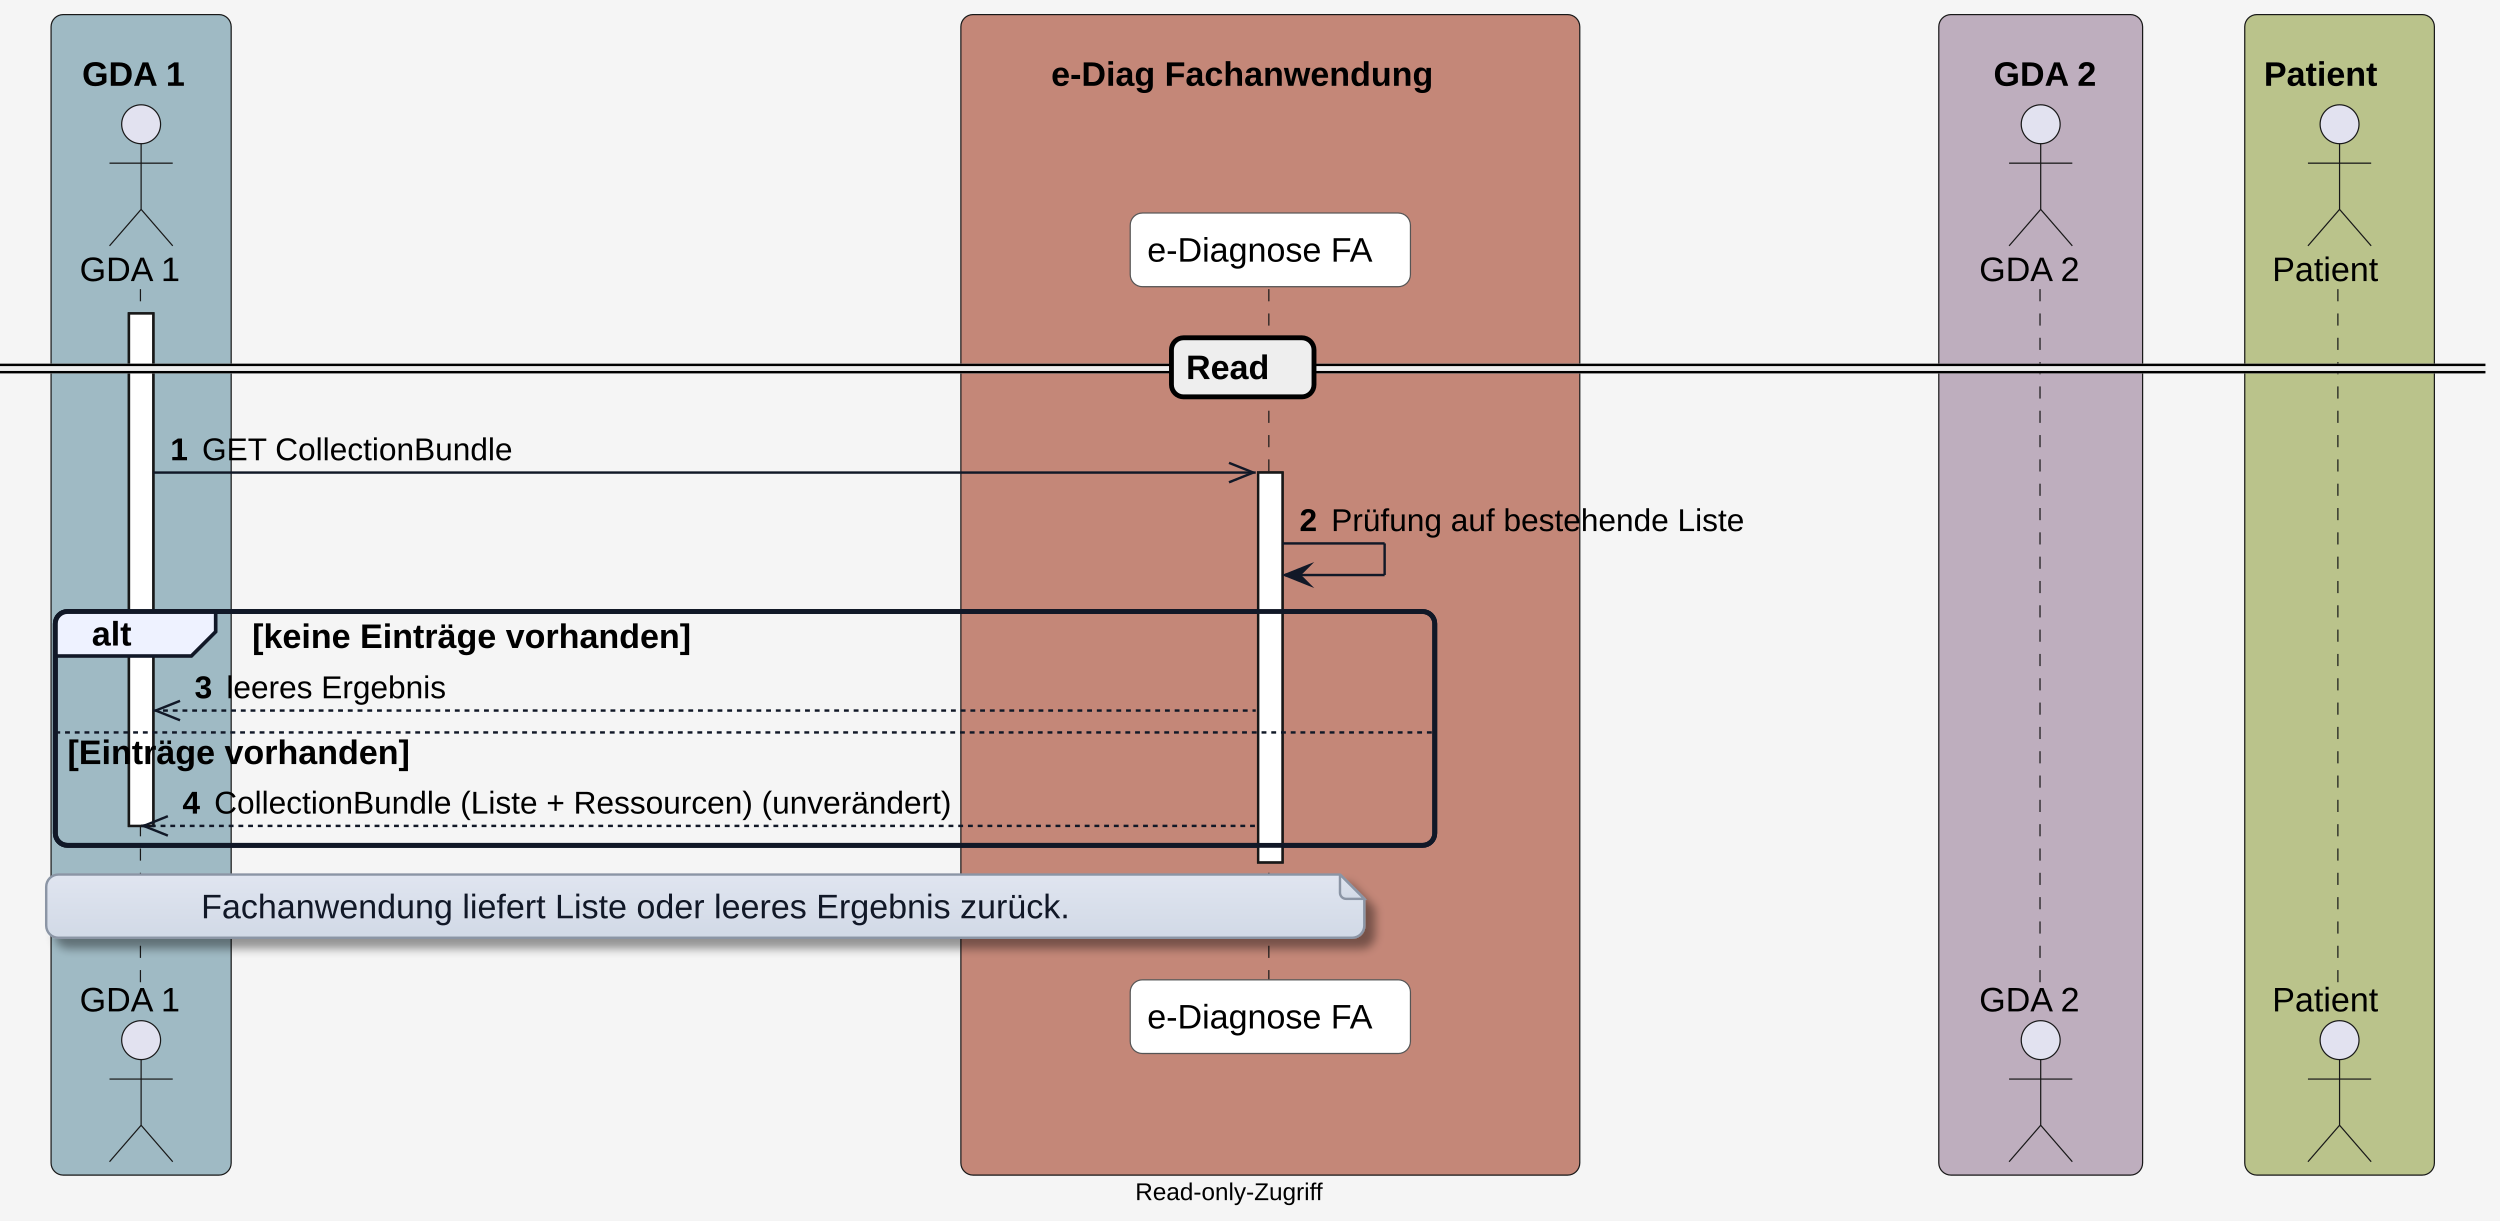
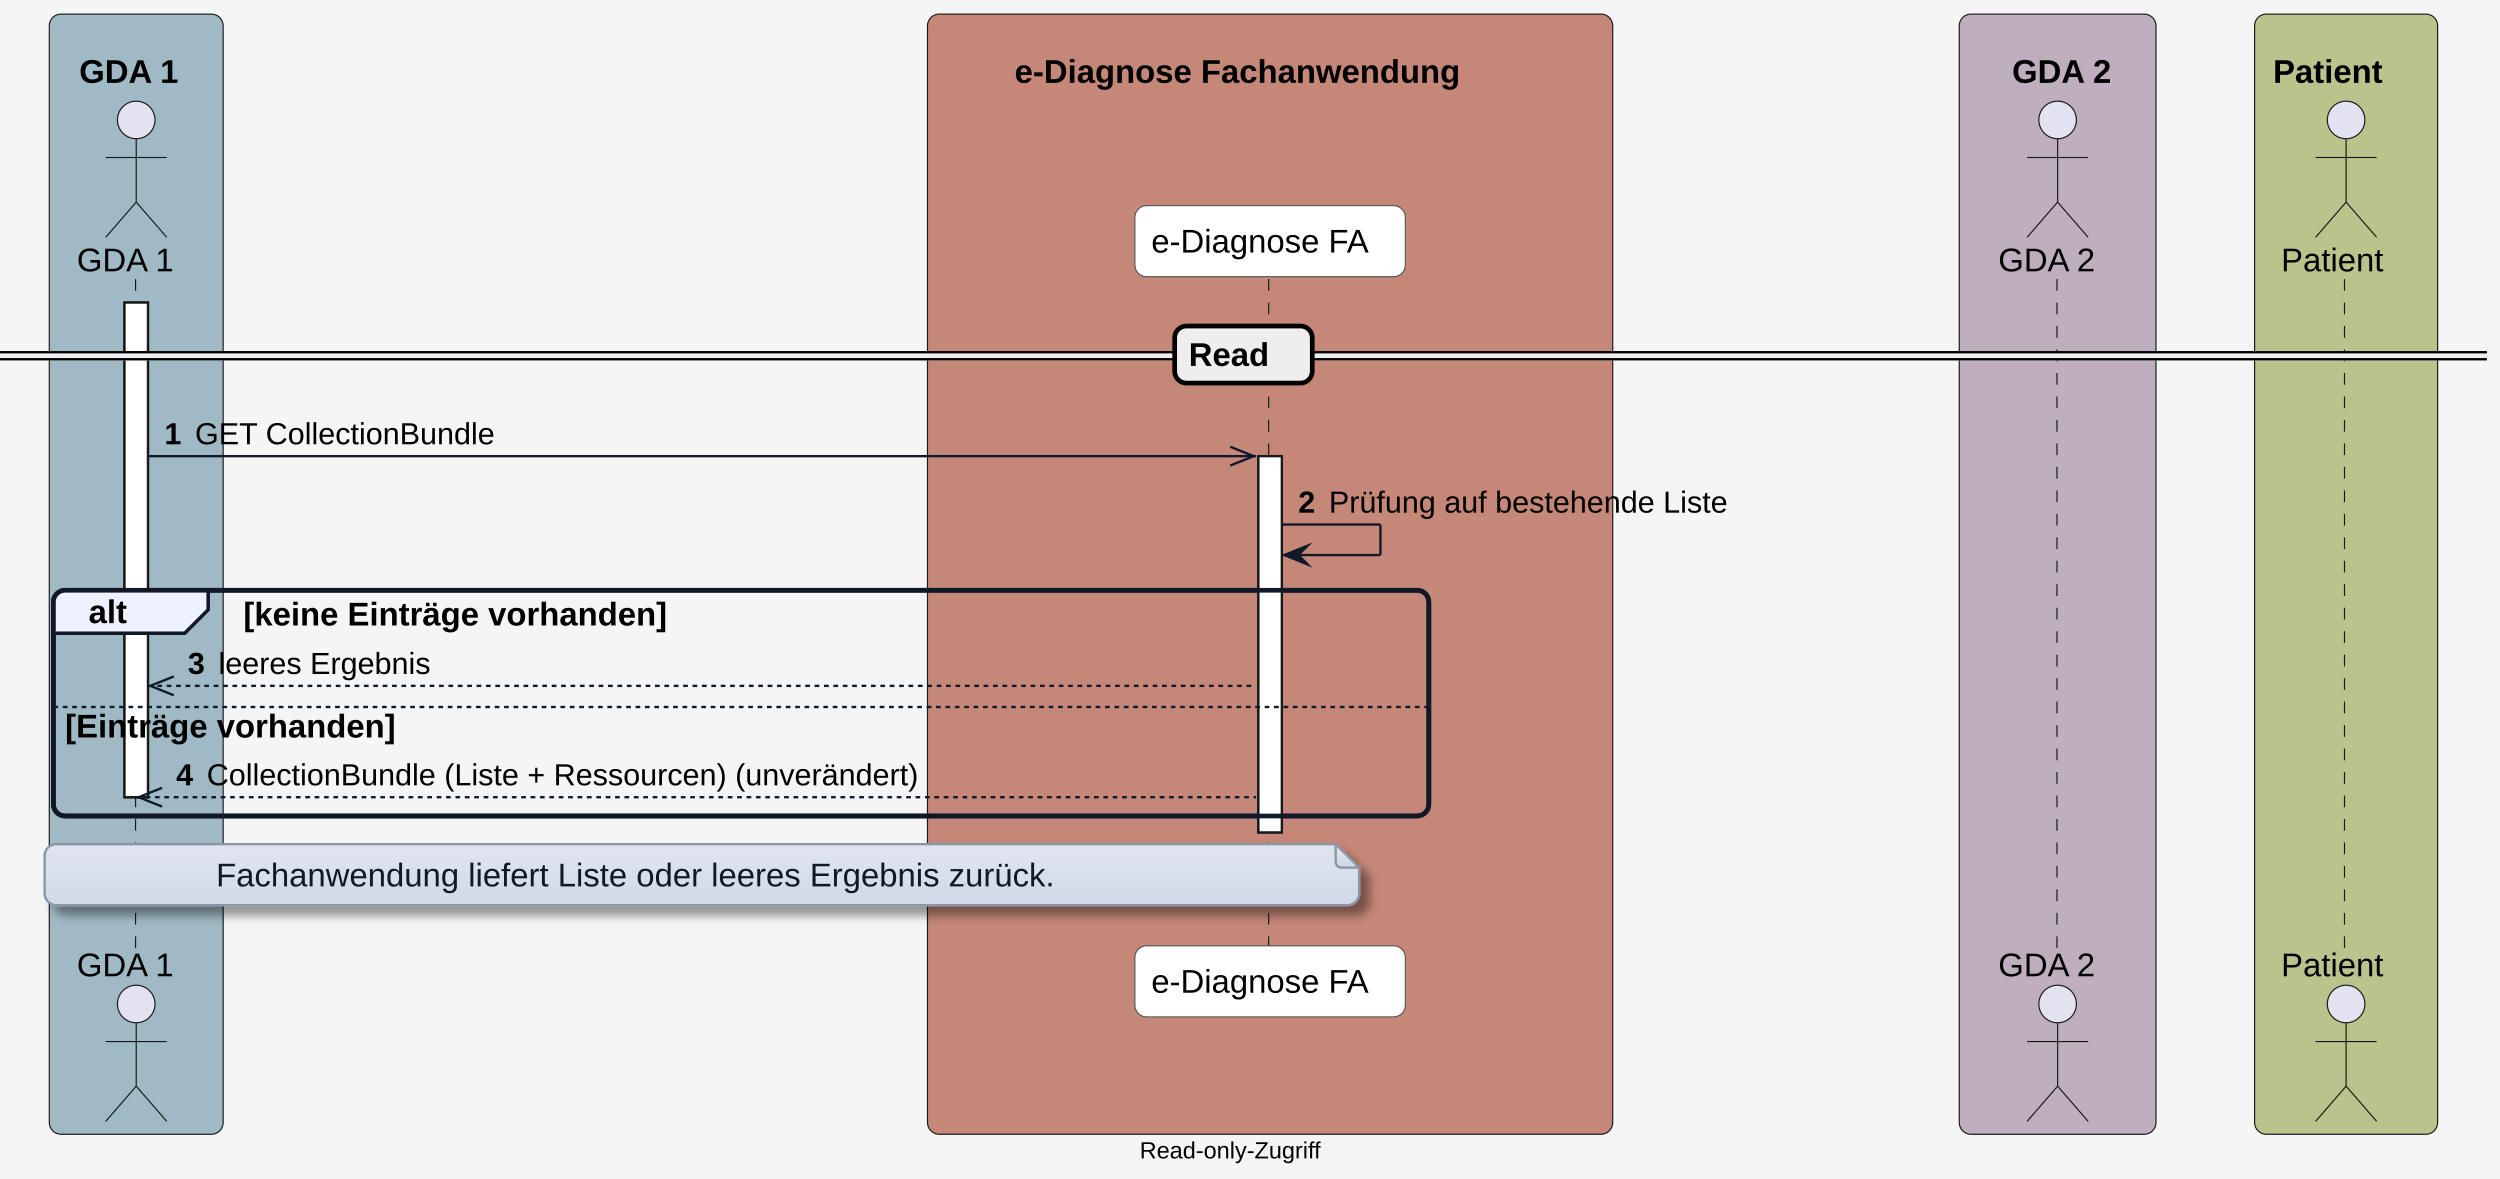
- <svg xmlns="http://www.w3.org/2000/svg" contentStyleType="text/css" data-diagram-type="SEQUENCE" height="502px" preserveAspectRatio="none" style="width:1028px;height:502px;background:#F5F5F5;" version="1.1" viewBox="0 0 1028 502" width="1028px" zoomAndPan="magnify">
+ <svg xmlns="http://www.w3.org/2000/svg" contentStyleType="text/css" data-diagram-type="SEQUENCE" height="502px" preserveAspectRatio="none" style="width:1065px;height:502px;background:#F5F5F5;" version="1.1" viewBox="0 0 1065 502" width="1065px" zoomAndPan="magnify">
  <defs>
-     <linearGradient id="g5921rsnh5a970" x1="50%" x2="50%" y1="0%" y2="100%">
+     <linearGradient id="glcmf46uf1gdk0" x1="50%" x2="50%" y1="0%" y2="100%">
      <stop offset="0%" stop-color="#E0E5F0" />
      <stop offset="100%" stop-color="#D1D9E6" />
    </linearGradient>
-     <filter height="300%" id="f5921rsnh5a97" width="300%" x="-1" y="-1">
+     <filter height="300%" id="flcmf46uf1gdk" width="300%" x="-1" y="-1">
      <feGaussianBlur result="blurOut" stdDeviation="2" />
      <feColorMatrix in="blurOut" result="blurOut2" type="matrix" values="0 0 0 0 0 0 0 0 0 0 0 0 0 0 0 0 0 0 .4 0" />
      <feOffset dx="4" dy="4" in="blurOut2" result="blurOut3" />
      <feBlend in="SourceGraphic" in2="blurOut3" mode="normal" />
    </filter>
  </defs>
  <g>
-     <rect fill="#F5F5F5" height="502" style="stroke:none;stroke-width:1;" width="1028" x="0" y="0" />
+     <rect fill="#F5F5F5" height="502" style="stroke:none;stroke-width:1;" width="1065" x="0" y="0" />
    <rect fill="#9FBAC4" height="477.203" rx="5" ry="5" style="stroke:#181818;stroke-width:0.5;" width="74.059" x="21" y="6" />
    <text fill="#000000" font-family="'Arial'" font-size="14" font-weight="700" lengthAdjust="spacing" textLength="4.874" x="24" y="18.995"> </text>
    <text fill="#000000" font-family="'Arial'" font-size="14" font-weight="700" lengthAdjust="spacing" textLength="48.562" x="33.748" y="35.292">GDA 1</text>
-     <rect fill="#C48778" height="477.203" rx="5" ry="5" style="stroke:#181818;stroke-width:0.5;" width="254.493" x="395.112" y="6" />
+     <rect fill="#C48778" height="477.203" rx="5" ry="5" style="stroke:#181818;stroke-width:0.5;" width="291.906" x="395.112" y="6" />
    <text fill="#000000" font-family="'Arial'" font-size="14" font-weight="700" lengthAdjust="spacing" textLength="4.874" x="398.112" y="18.995"> </text>
-     <text fill="#000000" font-family="'Arial'" font-size="14" font-weight="700" lengthAdjust="spacing" textLength="185.131" x="432.231" y="35.292">e-Diag Fachanwendung</text>
-     <rect fill="#BEAEBE" height="477.203" rx="5" ry="5" style="stroke:#181818;stroke-width:0.5;" width="83.807" x="797.233" y="6" />
-     <text fill="#000000" font-family="'Arial'" font-size="14" font-weight="700" lengthAdjust="spacing" textLength="4.874" x="800.233" y="18.995"> </text>
-     <text fill="#000000" font-family="'Arial'" font-size="14" font-weight="700" lengthAdjust="spacing" textLength="48.562" x="819.729" y="35.292">GDA 2</text>
-     <rect fill="#BAC38B" height="477.203" rx="5" ry="5" style="stroke:#181818;stroke-width:0.5;" width="77.976" x="923.04" y="6" />
-     <text fill="#000000" font-family="'Arial'" font-size="14" font-weight="700" lengthAdjust="spacing" textLength="4.874" x="926.04" y="18.995"> </text>
-     <text fill="#000000" font-family="'Arial'" font-size="14" font-weight="700" lengthAdjust="spacing" textLength="57.353" x="930.914" y="35.292">Patient</text>
+     <text fill="#000000" font-family="'Arial'" font-size="14" font-weight="700" lengthAdjust="spacing" textLength="222.544" x="432.231" y="35.292">e-Diagnose Fachanwendung</text>
+     <rect fill="#BEAEBE" height="477.203" rx="5" ry="5" style="stroke:#181818;stroke-width:0.5;" width="83.807" x="834.646" y="6" />
+     <text fill="#000000" font-family="'Arial'" font-size="14" font-weight="700" lengthAdjust="spacing" textLength="4.874" x="837.646" y="18.995"> </text>
+     <text fill="#000000" font-family="'Arial'" font-size="14" font-weight="700" lengthAdjust="spacing" textLength="48.562" x="857.142" y="35.292">GDA 2</text>
+     <rect fill="#BAC38B" height="477.203" rx="5" ry="5" style="stroke:#181818;stroke-width:0.5;" width="77.976" x="960.453" y="6" />
+     <text fill="#000000" font-family="'Arial'" font-size="14" font-weight="700" lengthAdjust="spacing" textLength="4.874" x="963.453" y="18.995"> </text>
+     <text fill="#000000" font-family="'Arial'" font-size="14" font-weight="700" lengthAdjust="spacing" textLength="57.353" x="968.327" y="35.292">Patient</text>
    <g>
      <rect fill="#FFFFFF" height="210.719" style="stroke:#181818;stroke-width:1;" width="10" x="53.029" y="128.891" />
    </g>
    <g>
-       <rect fill="#FFFFFF" height="160.289" style="stroke:#181818;stroke-width:1;" width="10" x="517.359" y="194.32" />
+       <rect fill="#FFFFFF" height="160.289" style="stroke:#181818;stroke-width:1;" width="10" x="536.065" y="194.32" />
    </g>
-     <rect fill="none" height="96.156" rx="5" ry="5" style="stroke:#111827;stroke-width:2;" width="567.225" x="22.748" y="251.453" />
+     <rect fill="none" height="96.156" rx="5" ry="5" style="stroke:#111827;stroke-width:2;" width="585.931" x="22.748" y="251.453" />
    <g class="participant-lifeline" data-entity-uid="part1" data-qualified-name="GDA_1" data-source-line="41" id="part1-lifeline">
      <g>
        <rect fill="#000000" fill-opacity="0" height="285.016" width="8" x="54.029" y="118.891" />
        <line style="stroke:#181818;stroke-width:0.5;stroke-dasharray:5,5;" x1="57.748" x2="57.748" y1="118.891" y2="403.906" />
      </g>
    </g>
    <g class="participant-lifeline" data-entity-uid="part2" data-qualified-name="eDiag_FA" data-source-line="45" id="part2-lifeline">
      <g>
-         <rect fill="#000000" fill-opacity="0" height="285.016" width="8" x="518.359" y="118.891" />
-         <line style="stroke:#181818;stroke-width:0.5;stroke-dasharray:5,5;" x1="521.746" x2="521.746" y1="118.891" y2="403.906" />
+         <rect fill="#000000" fill-opacity="0" height="285.016" width="8" x="537.065" y="118.891" />
+         <line style="stroke:#181818;stroke-width:0.5;stroke-dasharray:5,5;" x1="540.452" x2="540.452" y1="118.891" y2="403.906" />
      </g>
    </g>
    <g class="participant-lifeline" data-entity-uid="part3" data-qualified-name="GDA_2" data-source-line="49" id="part3-lifeline">
      <g>
-         <rect fill="#000000" fill-opacity="0" height="285.016" width="8" x="835.136" y="118.891" />
-         <line style="stroke:#181818;stroke-width:0.5;stroke-dasharray:5,5;" x1="838.855" x2="838.855" y1="118.891" y2="403.906" />
+         <rect fill="#000000" fill-opacity="0" height="285.016" width="8" x="872.549" y="118.891" />
+         <line style="stroke:#181818;stroke-width:0.5;stroke-dasharray:5,5;" x1="876.268" x2="876.268" y1="118.891" y2="403.906" />
      </g>
    </g>
    <g class="participant-lifeline" data-entity-uid="part4" data-qualified-name="Patient" data-source-line="53" id="part4-lifeline">
      <g>
-         <rect fill="#000000" fill-opacity="0" height="285.016" width="8" x="958.027" y="118.891" />
-         <line style="stroke:#181818;stroke-width:0.5;stroke-dasharray:5,5;" x1="961.339" x2="961.339" y1="118.891" y2="403.906" />
+         <rect fill="#000000" fill-opacity="0" height="285.016" width="8" x="995.44" y="118.891" />
+         <line style="stroke:#181818;stroke-width:0.5;stroke-dasharray:5,5;" x1="998.752" x2="998.752" y1="118.891" y2="403.906" />
      </g>
    </g>
    <g class="participant participant-head" data-entity-uid="part1" data-qualified-name="GDA_1" data-source-line="41" id="part1-head">
      <text fill="#000000" font-family="'Arial'" font-size="14" lengthAdjust="spacing" textLength="44.563" x="32.748" y="115.589">GDA 1</text>
      <ellipse cx="58.029" cy="51.094" fill="#E2E2F0" rx="8" ry="8" style="stroke:#181818;stroke-width:0.5;" />
      <path d="M58.029,59.094 L58.029,86.094 M45.029,67.094 L71.029,67.094 M58.029,86.094 L45.029,101.094 M58.029,86.094 L71.029,101.094" fill="none" style="stroke:#181818;stroke-width:0.5;" />
    </g>
    <g class="participant participant-tail" data-entity-uid="part1" data-qualified-name="GDA_1" data-source-line="41" id="part1-tail">
      <text fill="#000000" font-family="'Arial'" font-size="14" lengthAdjust="spacing" textLength="44.563" x="32.748" y="415.901">GDA 1</text>
      <ellipse cx="58.029" cy="427.703" fill="#E2E2F0" rx="8" ry="8" style="stroke:#181818;stroke-width:0.5;" />
      <path d="M58.029,435.703 L58.029,462.703 M45.029,443.703 L71.029,443.703 M58.029,462.703 L45.029,477.703 M58.029,462.703 L71.029,477.703" fill="none" style="stroke:#181818;stroke-width:0.5;" />
    </g>
    <g class="participant participant-head" data-entity-uid="part2" data-qualified-name="eDiag_FA" data-source-line="45" id="part2-head">
-       <rect fill="#FFFFFF" height="30.297" rx="5" ry="5" style="stroke:#555555;stroke-width:0.5;" width="115.227" x="464.746" y="87.594" />
-       <text fill="#000000" font-family="'Arial'" font-size="14" lengthAdjust="spacing" textLength="101.227" x="471.746" y="107.589">e-Diagnose FA</text>
+       <rect fill="#FFFFFF" height="30.297" rx="5" ry="5" style="stroke:#555555;stroke-width:0.5;" width="115.227" x="483.452" y="87.594" />
+       <text fill="#000000" font-family="'Arial'" font-size="14" lengthAdjust="spacing" textLength="101.227" x="490.452" y="107.589">e-Diagnose FA</text>
    </g>
    <g class="participant participant-tail" data-entity-uid="part2" data-qualified-name="eDiag_FA" data-source-line="45" id="part2-tail">
-       <rect fill="#FFFFFF" height="30.297" rx="5" ry="5" style="stroke:#555555;stroke-width:0.5;" width="115.227" x="464.746" y="402.906" />
-       <text fill="#000000" font-family="'Arial'" font-size="14" lengthAdjust="spacing" textLength="101.227" x="471.746" y="422.901">e-Diagnose FA</text>
+       <rect fill="#FFFFFF" height="30.297" rx="5" ry="5" style="stroke:#555555;stroke-width:0.5;" width="115.227" x="483.452" y="402.906" />
+       <text fill="#000000" font-family="'Arial'" font-size="14" lengthAdjust="spacing" textLength="101.227" x="490.452" y="422.901">e-Diagnose FA</text>
    </g>
    <g class="participant participant-head" data-entity-uid="part3" data-qualified-name="GDA_2" data-source-line="49" id="part3-head">
-       <text fill="#000000" font-family="'Arial'" font-size="14" lengthAdjust="spacing" textLength="44.563" x="813.855" y="115.589">GDA 2</text>
-       <ellipse cx="839.136" cy="51.094" fill="#E2E2F0" rx="8" ry="8" style="stroke:#181818;stroke-width:0.5;" />
-       <path d="M839.136,59.094 L839.136,86.094 M826.136,67.094 L852.136,67.094 M839.136,86.094 L826.136,101.094 M839.136,86.094 L852.136,101.094" fill="none" style="stroke:#181818;stroke-width:0.5;" />
+       <text fill="#000000" font-family="'Arial'" font-size="14" lengthAdjust="spacing" textLength="44.563" x="851.268" y="115.589">GDA 2</text>
+       <ellipse cx="876.549" cy="51.094" fill="#E2E2F0" rx="8" ry="8" style="stroke:#181818;stroke-width:0.5;" />
+       <path d="M876.549,59.094 L876.549,86.094 M863.549,67.094 L889.549,67.094 M876.549,86.094 L863.549,101.094 M876.549,86.094 L889.549,101.094" fill="none" style="stroke:#181818;stroke-width:0.5;" />
    </g>
    <g class="participant participant-tail" data-entity-uid="part3" data-qualified-name="GDA_2" data-source-line="49" id="part3-tail">
-       <text fill="#000000" font-family="'Arial'" font-size="14" lengthAdjust="spacing" textLength="44.563" x="813.855" y="415.901">GDA 2</text>
-       <ellipse cx="839.136" cy="427.703" fill="#E2E2F0" rx="8" ry="8" style="stroke:#181818;stroke-width:0.5;" />
-       <path d="M839.136,435.703 L839.136,462.703 M826.136,443.703 L852.136,443.703 M839.136,462.703 L826.136,477.703 M839.136,462.703 L852.136,477.703" fill="none" style="stroke:#181818;stroke-width:0.5;" />
+       <text fill="#000000" font-family="'Arial'" font-size="14" lengthAdjust="spacing" textLength="44.563" x="851.268" y="415.901">GDA 2</text>
+       <ellipse cx="876.549" cy="427.703" fill="#E2E2F0" rx="8" ry="8" style="stroke:#181818;stroke-width:0.5;" />
+       <path d="M876.549,435.703 L876.549,462.703 M863.549,443.703 L889.549,443.703 M876.549,462.703 L863.549,477.703 M876.549,462.703 L889.549,477.703" fill="none" style="stroke:#181818;stroke-width:0.5;" />
    </g>
    <g class="participant participant-head" data-entity-uid="part4" data-qualified-name="Patient" data-source-line="53" id="part4-head">
-       <text fill="#000000" font-family="'Arial'" font-size="14" lengthAdjust="spacing" textLength="49.376" x="934.339" y="115.589">Patient</text>
-       <ellipse cx="962.027" cy="51.094" fill="#E2E2F0" rx="8" ry="8" style="stroke:#181818;stroke-width:0.5;" />
-       <path d="M962.027,59.094 L962.027,86.094 M949.027,67.094 L975.027,67.094 M962.027,86.094 L949.027,101.094 M962.027,86.094 L975.027,101.094" fill="none" style="stroke:#181818;stroke-width:0.5;" />
+       <text fill="#000000" font-family="'Arial'" font-size="14" lengthAdjust="spacing" textLength="49.376" x="971.752" y="115.589">Patient</text>
+       <ellipse cx="999.44" cy="51.094" fill="#E2E2F0" rx="8" ry="8" style="stroke:#181818;stroke-width:0.5;" />
+       <path d="M999.44,59.094 L999.44,86.094 M986.44,67.094 L1012.44,67.094 M999.44,86.094 L986.44,101.094 M999.44,86.094 L1012.44,101.094" fill="none" style="stroke:#181818;stroke-width:0.5;" />
    </g>
    <g class="participant participant-tail" data-entity-uid="part4" data-qualified-name="Patient" data-source-line="53" id="part4-tail">
-       <text fill="#000000" font-family="'Arial'" font-size="14" lengthAdjust="spacing" textLength="49.376" x="934.339" y="415.901">Patient</text>
-       <ellipse cx="962.027" cy="427.703" fill="#E2E2F0" rx="8" ry="8" style="stroke:#181818;stroke-width:0.5;" />
-       <path d="M962.027,435.703 L962.027,462.703 M949.027,443.703 L975.027,443.703 M962.027,462.703 L949.027,477.703 M962.027,462.703 L975.027,477.703" fill="none" style="stroke:#181818;stroke-width:0.5;" />
+       <text fill="#000000" font-family="'Arial'" font-size="14" lengthAdjust="spacing" textLength="49.376" x="971.752" y="415.901">Patient</text>
+       <ellipse cx="999.44" cy="427.703" fill="#E2E2F0" rx="8" ry="8" style="stroke:#181818;stroke-width:0.5;" />
+       <path d="M999.44,435.703 L999.44,462.703 M986.44,443.703 L1012.44,443.703 M999.44,462.703 L986.44,477.703 M999.44,462.703 L1012.44,477.703" fill="none" style="stroke:#181818;stroke-width:0.5;" />
    </g>
    <g>
      <rect fill="#FFFFFF" height="210.719" style="stroke:#181818;stroke-width:1;" width="10" x="53.029" y="128.891" />
    </g>
    <g>
-       <rect fill="#FFFFFF" height="160.289" style="stroke:#181818;stroke-width:1;" width="10" x="517.359" y="194.32" />
+       <rect fill="#FFFFFF" height="160.289" style="stroke:#181818;stroke-width:1;" width="10" x="536.065" y="194.32" />
    </g>
-     <rect fill="#EEEEEE" height="3" rx="5" ry="5" style="stroke:#EEEEEE;stroke-width:1;" width="1022.015" x="0" y="150.039" />
-     <line style="stroke:#000000;stroke-width:1;" x1="0" x2="1022.015" y1="150.039" y2="150.039" />
-     <line style="stroke:#000000;stroke-width:1;" x1="0" x2="1022.015" y1="153.039" y2="153.039" />
-     <rect fill="#EEEEEE" height="24.297" rx="5" ry="5" style="stroke:#000000;stroke-width:2;" width="58.618" x="481.699" y="138.891" />
-     <text fill="#000000" font-family="'Arial'" font-size="14" font-weight="700" lengthAdjust="spacing" textLength="39.744" x="487.699" y="155.886">Read</text>
+     <rect fill="#EEEEEE" height="3" rx="5" ry="5" style="stroke:#EEEEEE;stroke-width:1;" width="1059.428" x="0" y="150.039" />
+     <line style="stroke:#000000;stroke-width:1;" x1="0" x2="1059.428" y1="150.039" y2="150.039" />
+     <line style="stroke:#000000;stroke-width:1;" x1="0" x2="1059.428" y1="153.039" y2="153.039" />
+     <rect fill="#EEEEEE" height="24.297" rx="5" ry="5" style="stroke:#000000;stroke-width:2;" width="58.618" x="500.405" y="138.891" />
+     <text fill="#000000" font-family="'Arial'" font-size="14" font-weight="700" lengthAdjust="spacing" textLength="39.744" x="506.405" y="155.886">Read</text>
    <g class="message" data-entity-1="part1" data-entity-2="part2" data-source-line="61" id="msg1">
-       <line style="stroke:#111827;stroke-width:1;" x1="515.359" x2="505.359" y1="194.32" y2="190.32" />
-       <line style="stroke:#111827;stroke-width:1;" x1="515.359" x2="505.359" y1="194.32" y2="198.32" />
-       <line style="stroke:#111827;stroke-width:1;" x1="63.029" x2="516.359" y1="194.32" y2="194.32" />
+       <line style="stroke:#111827;stroke-width:1;" x1="534.065" x2="524.065" y1="194.32" y2="190.32" />
+       <line style="stroke:#111827;stroke-width:1;" x1="534.065" x2="524.065" y1="194.32" y2="198.32" />
+       <line style="stroke:#111827;stroke-width:1;" x1="63.029" x2="535.065" y1="194.32" y2="194.32" />
      <text fill="#000000" font-family="'Arial'" font-size="13" font-weight="700" lengthAdjust="spacing" textLength="9.045" x="70.029" y="189.254">1</text>
      <text fill="#000000" font-family="'Arial'" font-size="13" lengthAdjust="spacing" textLength="139.921" x="83.075" y="189.254">GET CollectionBundle</text>
    </g>
    <g class="message" data-entity-1="part2" data-entity-2="part2" data-source-line="64" id="msg2">
-       <line style="stroke:#111827;stroke-width:1;" x1="527.359" x2="569.359" y1="223.453" y2="223.453" />
-       <line style="stroke:#111827;stroke-width:1;" x1="569.359" x2="569.359" y1="223.453" y2="236.453" />
-       <line style="stroke:#111827;stroke-width:1;" x1="528.359" x2="569.359" y1="236.453" y2="236.453" />
-       <polygon fill="#111827" points="538.359,232.453,528.359,236.453,538.359,240.453,534.359,236.453" style="stroke:#111827;stroke-width:1;stroke-linejoin:miter;stroke-miterlimit:10;" />
-       <text fill="#000000" font-family="'Arial'" font-size="13" font-weight="700" lengthAdjust="spacing" textLength="9.045" x="534.359" y="218.387">2</text>
-       <text fill="#000000" font-family="'Arial'" font-size="13" lengthAdjust="spacing" textLength="191.477" x="547.404" y="218.387">Prüfung auf bestehende Liste</text>
+       <line style="stroke:#111827;stroke-width:1;" x1="546.065" x2="588.065" y1="223.453" y2="223.453" />
+       <line style="stroke:#111827;stroke-width:1;" x1="588.065" x2="588.065" y1="223.453" y2="236.453" />
+       <line style="stroke:#111827;stroke-width:1;" x1="547.065" x2="588.065" y1="236.453" y2="236.453" />
+       <polygon fill="#111827" points="557.065,232.453,547.065,236.453,557.065,240.453,553.065,236.453" style="stroke:#111827;stroke-width:1;stroke-linejoin:miter;stroke-miterlimit:10;" />
+       <text fill="#000000" font-family="'Arial'" font-size="13" font-weight="700" lengthAdjust="spacing" textLength="9.045" x="553.065" y="218.387">2</text>
+       <text fill="#000000" font-family="'Arial'" font-size="13" lengthAdjust="spacing" textLength="191.477" x="566.111" y="218.387">Prüfung auf bestehende Liste</text>
    </g>
    <path d="M27.748,251.453 L88.686,251.453 L88.686,259.75 L78.686,269.75 L22.748,269.75 L22.748,256.453 A5,5 0 0 1 27.748,251.453" fill="#EEF2FF" style="stroke:#111827;stroke-width:1.5;" />
-     <rect fill="none" height="96.156" rx="5" ry="5" style="stroke:#111827;stroke-width:2;" width="567.225" x="22.748" y="251.453" />
+     <rect fill="none" height="96.156" rx="5" ry="5" style="stroke:#111827;stroke-width:2;" width="585.931" x="22.748" y="251.453" />
    <text fill="#000000" font-family="'Arial'" font-size="14" font-weight="700" lengthAdjust="spacing" textLength="20.939" x="37.748" y="265.448">alt</text>
    <text fill="#000000" font-family="'Arial'" font-size="14" font-weight="700" lengthAdjust="spacing" textLength="217.014" x="103.686" y="266.448">[keine Einträge vorhanden]</text>
    <g class="message" data-entity-1="part2" data-entity-2="part1" data-source-line="67" id="msg3">
      <line style="stroke:#111827;stroke-width:1;" x1="64.029" x2="74.029" y1="292.18" y2="288.18" />
      <line style="stroke:#111827;stroke-width:1;" x1="64.029" x2="74.029" y1="292.18" y2="296.18" />
-       <line style="stroke:#111827;stroke-width:1;stroke-dasharray:2,2;" x1="63.029" x2="516.359" y1="292.18" y2="292.18" />
+       <line style="stroke:#111827;stroke-width:1;stroke-dasharray:2,2;" x1="63.029" x2="535.065" y1="292.18" y2="292.18" />
      <text fill="#000000" font-family="'Arial'" font-size="13" font-weight="700" lengthAdjust="spacing" textLength="9.045" x="80.029" y="287.114">3</text>
      <text fill="#000000" font-family="'Arial'" font-size="13" lengthAdjust="spacing" textLength="100.54" x="93.075" y="287.114">leeres Ergebnis</text>
    </g>
-     <line style="stroke:#111827;stroke-width:1;stroke-dasharray:2,2;" x1="22.748" x2="589.972" y1="301.18" y2="301.18" />
+     <line style="stroke:#111827;stroke-width:1;stroke-dasharray:2,2;" x1="22.748" x2="608.679" y1="301.18" y2="301.18" />
    <text fill="#000000" font-family="'Arial'" font-size="14" font-weight="700" lengthAdjust="spacing" textLength="169.073" x="27.748" y="314.175">[Einträge vorhanden]</text>
    <g class="message" data-entity-1="part2" data-entity-2="part1" data-source-line="69" id="msg4">
      <line style="stroke:#111827;stroke-width:1;" x1="59.029" x2="69.029" y1="339.609" y2="335.609" />
      <line style="stroke:#111827;stroke-width:1;" x1="59.029" x2="69.029" y1="339.609" y2="343.609" />
-       <line style="stroke:#111827;stroke-width:1;stroke-dasharray:2,2;" x1="58.029" x2="516.359" y1="339.609" y2="339.609" />
+       <line style="stroke:#111827;stroke-width:1;stroke-dasharray:2,2;" x1="58.029" x2="535.065" y1="339.609" y2="339.609" />
      <text fill="#000000" font-family="'Arial'" font-size="13" font-weight="700" lengthAdjust="spacing" textLength="9.045" x="75.029" y="334.543">4</text>
      <text fill="#000000" font-family="'Arial'" font-size="13" lengthAdjust="spacing" textLength="343.903" x="88.075" y="334.543">CollectionBundle (Liste + Ressourcen) (unverändert)</text>
    </g>
-     <path d="M19,364.609 L19,380.609 A5,5 0 0 0 24,385.609 L556,385.609 A5,5 0 0 0 561,380.609 L561,369.609 L551,359.609 L24,359.609 A5,5 0 0 0 19,364.609" fill="url(#g5921rsnh5a970)" filter="url(#f5921rsnh5a97)" style="stroke:#8B95A5;stroke-width:1;" />
-     <path d="M551,359.609 L551,367.109 A2.5,2.5 0 0 0 553.5,369.609 L561,369.609 L551,359.609" fill="url(#g5921rsnh5a970)" style="stroke:#8B95A5;stroke-width:1;" />
-     <text fill="#111827" font-family="'Arial'" font-size="14" lengthAdjust="spacing" textLength="402.828" x="82.698" y="377.604">Fachanwendung liefert Liste oder leeres Ergebnis zurück.</text>
+     <path d="M19,364.609 L19,380.609 A5,5 0 0 0 24,385.609 L574,385.609 A5,5 0 0 0 579,380.609 L579,369.609 L569,359.609 L24,359.609 A5,5 0 0 0 19,364.609" fill="url(#glcmf46uf1gdk0)" filter="url(#flcmf46uf1gdk)" style="stroke:#8B95A5;stroke-width:1;" />
+     <path d="M569,359.609 L569,367.109 A2.5,2.5 0 0 0 571.5,369.609 L579,369.609 L569,359.609" fill="url(#glcmf46uf1gdk0)" style="stroke:#8B95A5;stroke-width:1;" />
+     <text fill="#111827" font-family="'Arial'" font-size="14" lengthAdjust="spacing" textLength="402.828" x="92.052" y="377.604">Fachanwendung liefert Liste oder leeres Ergebnis zurück.</text>
    <g class="footer" data-source-line="78">
-       <text fill="#000000" font-family="'Arial'" font-size="10" lengthAdjust="spacing" textLength="87.412" x="466.801" y="493.485">Read-only-Zugriff</text>
+       <text fill="#000000" font-family="'Arial'" font-size="10" lengthAdjust="spacing" textLength="87.412" x="485.508" y="493.485">Read-only-Zugriff</text>
    </g>
  </g>
</svg>
